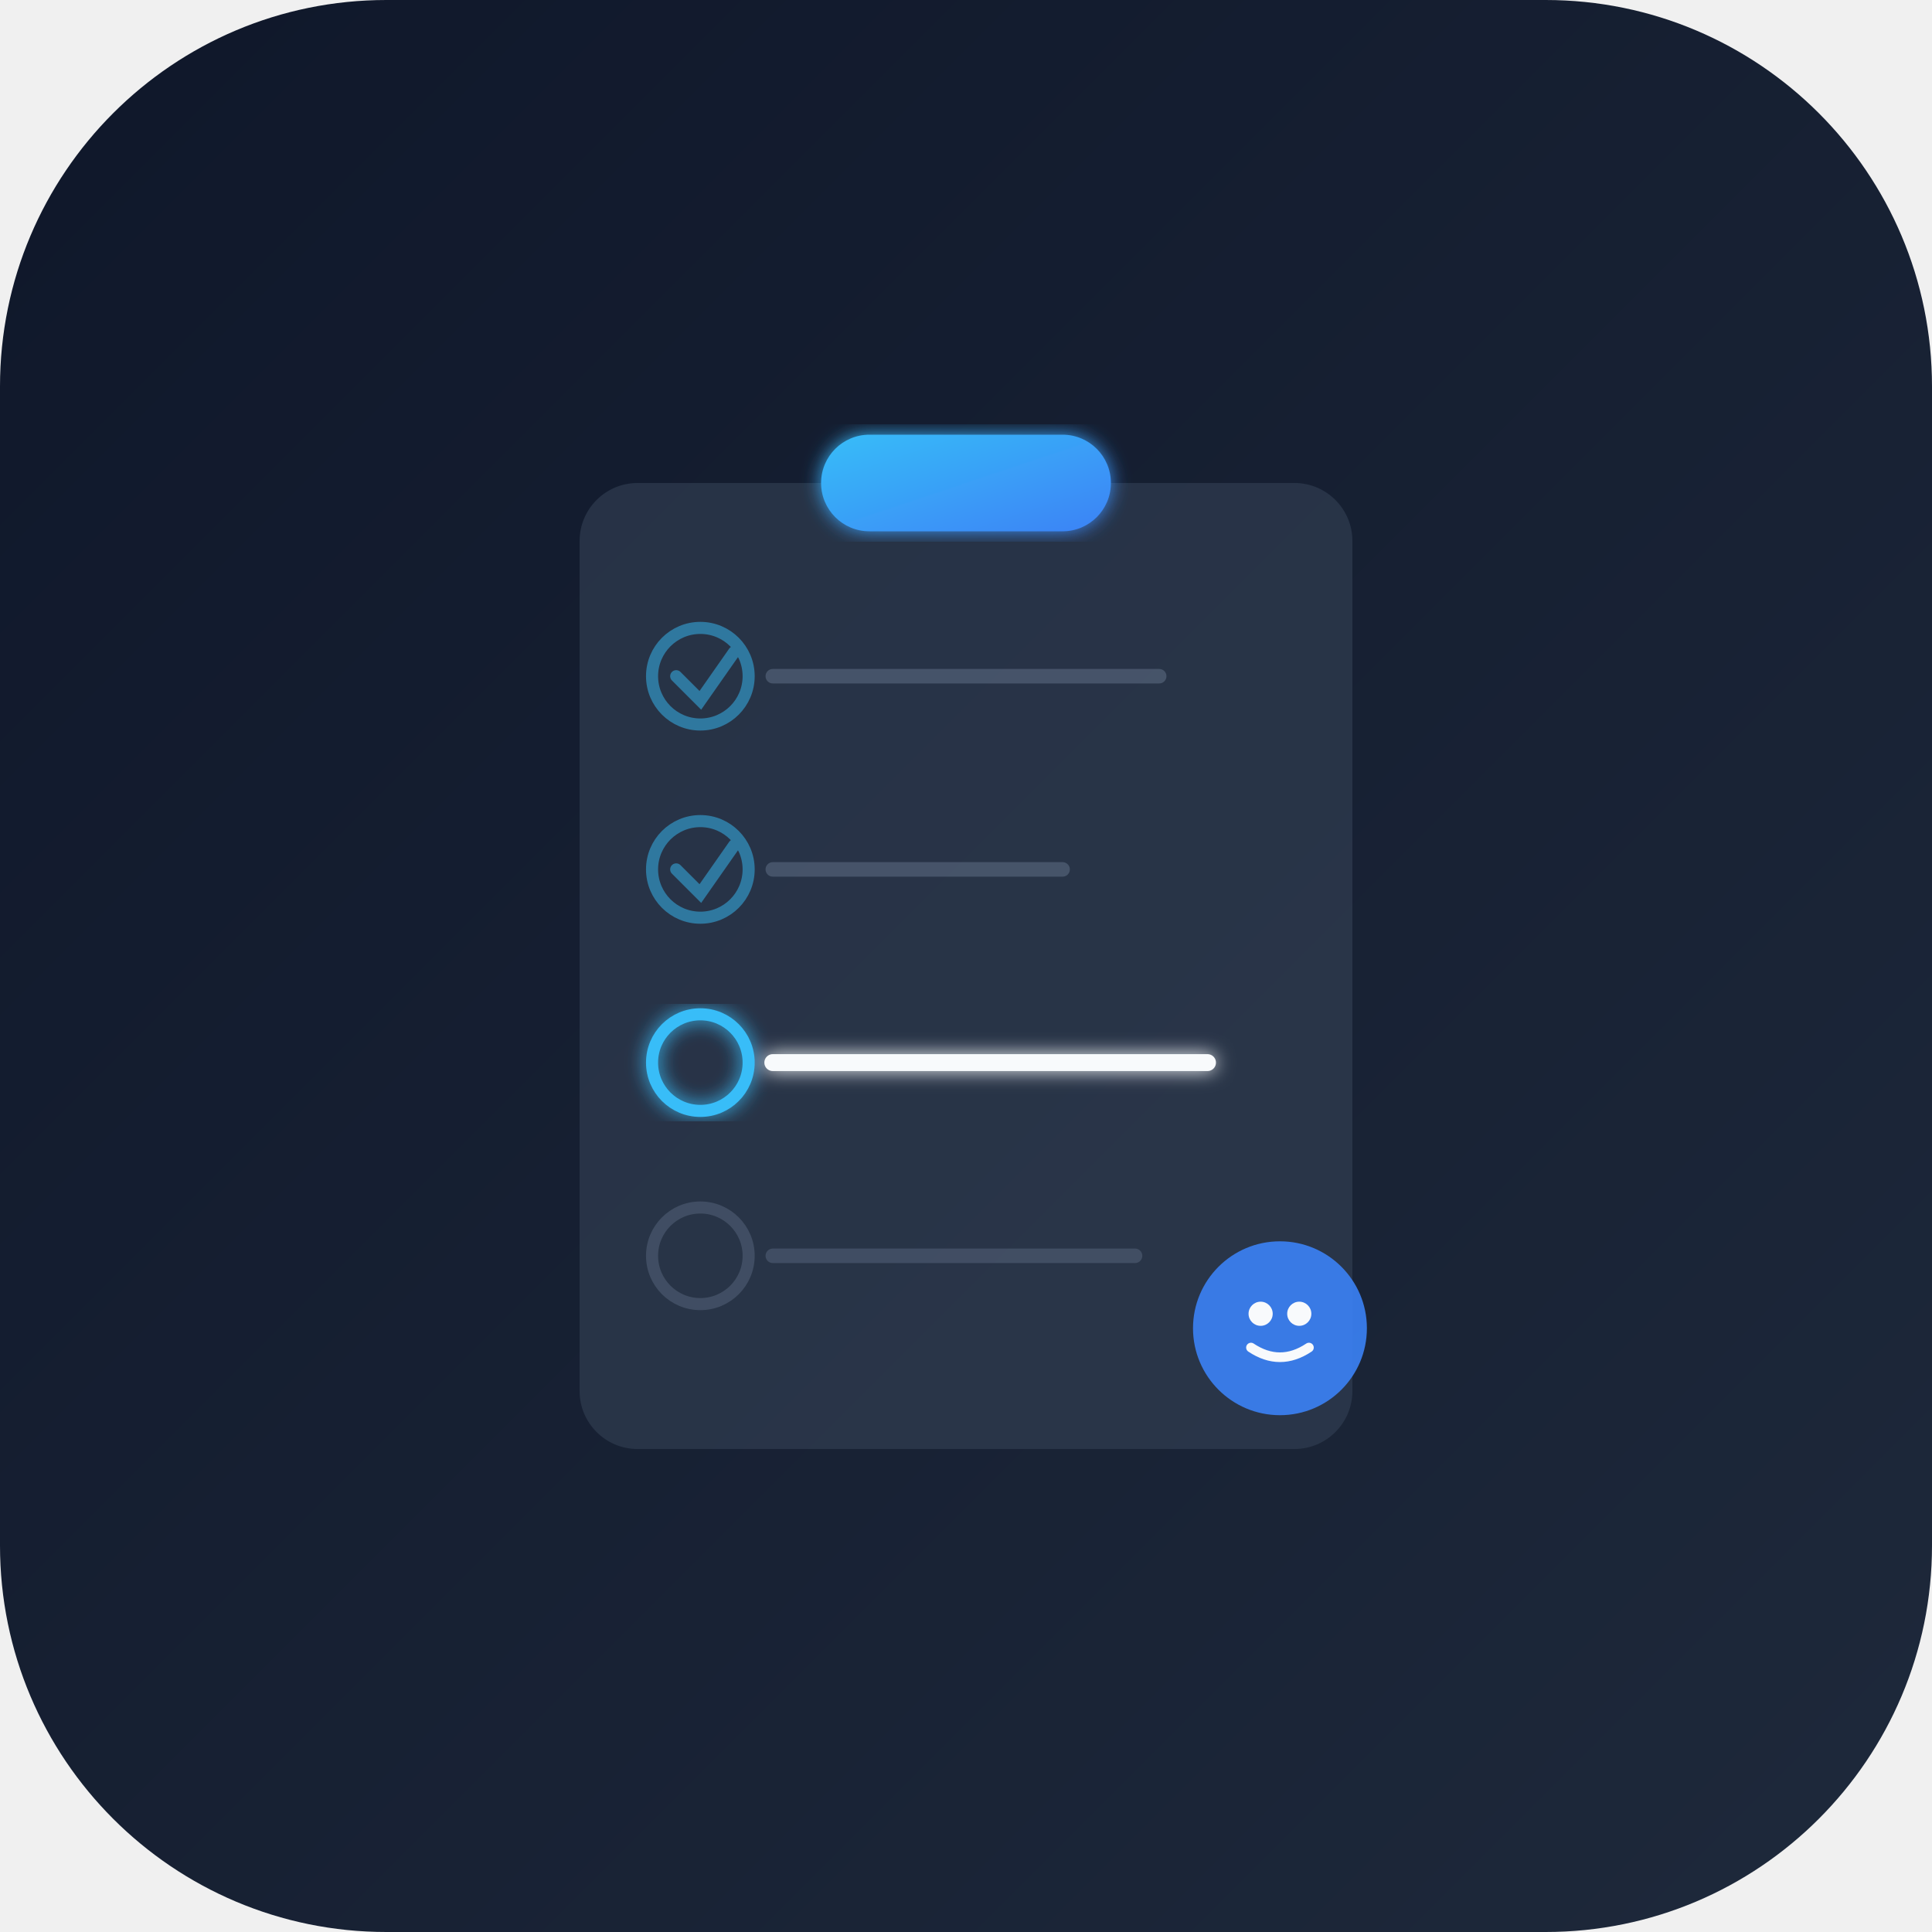
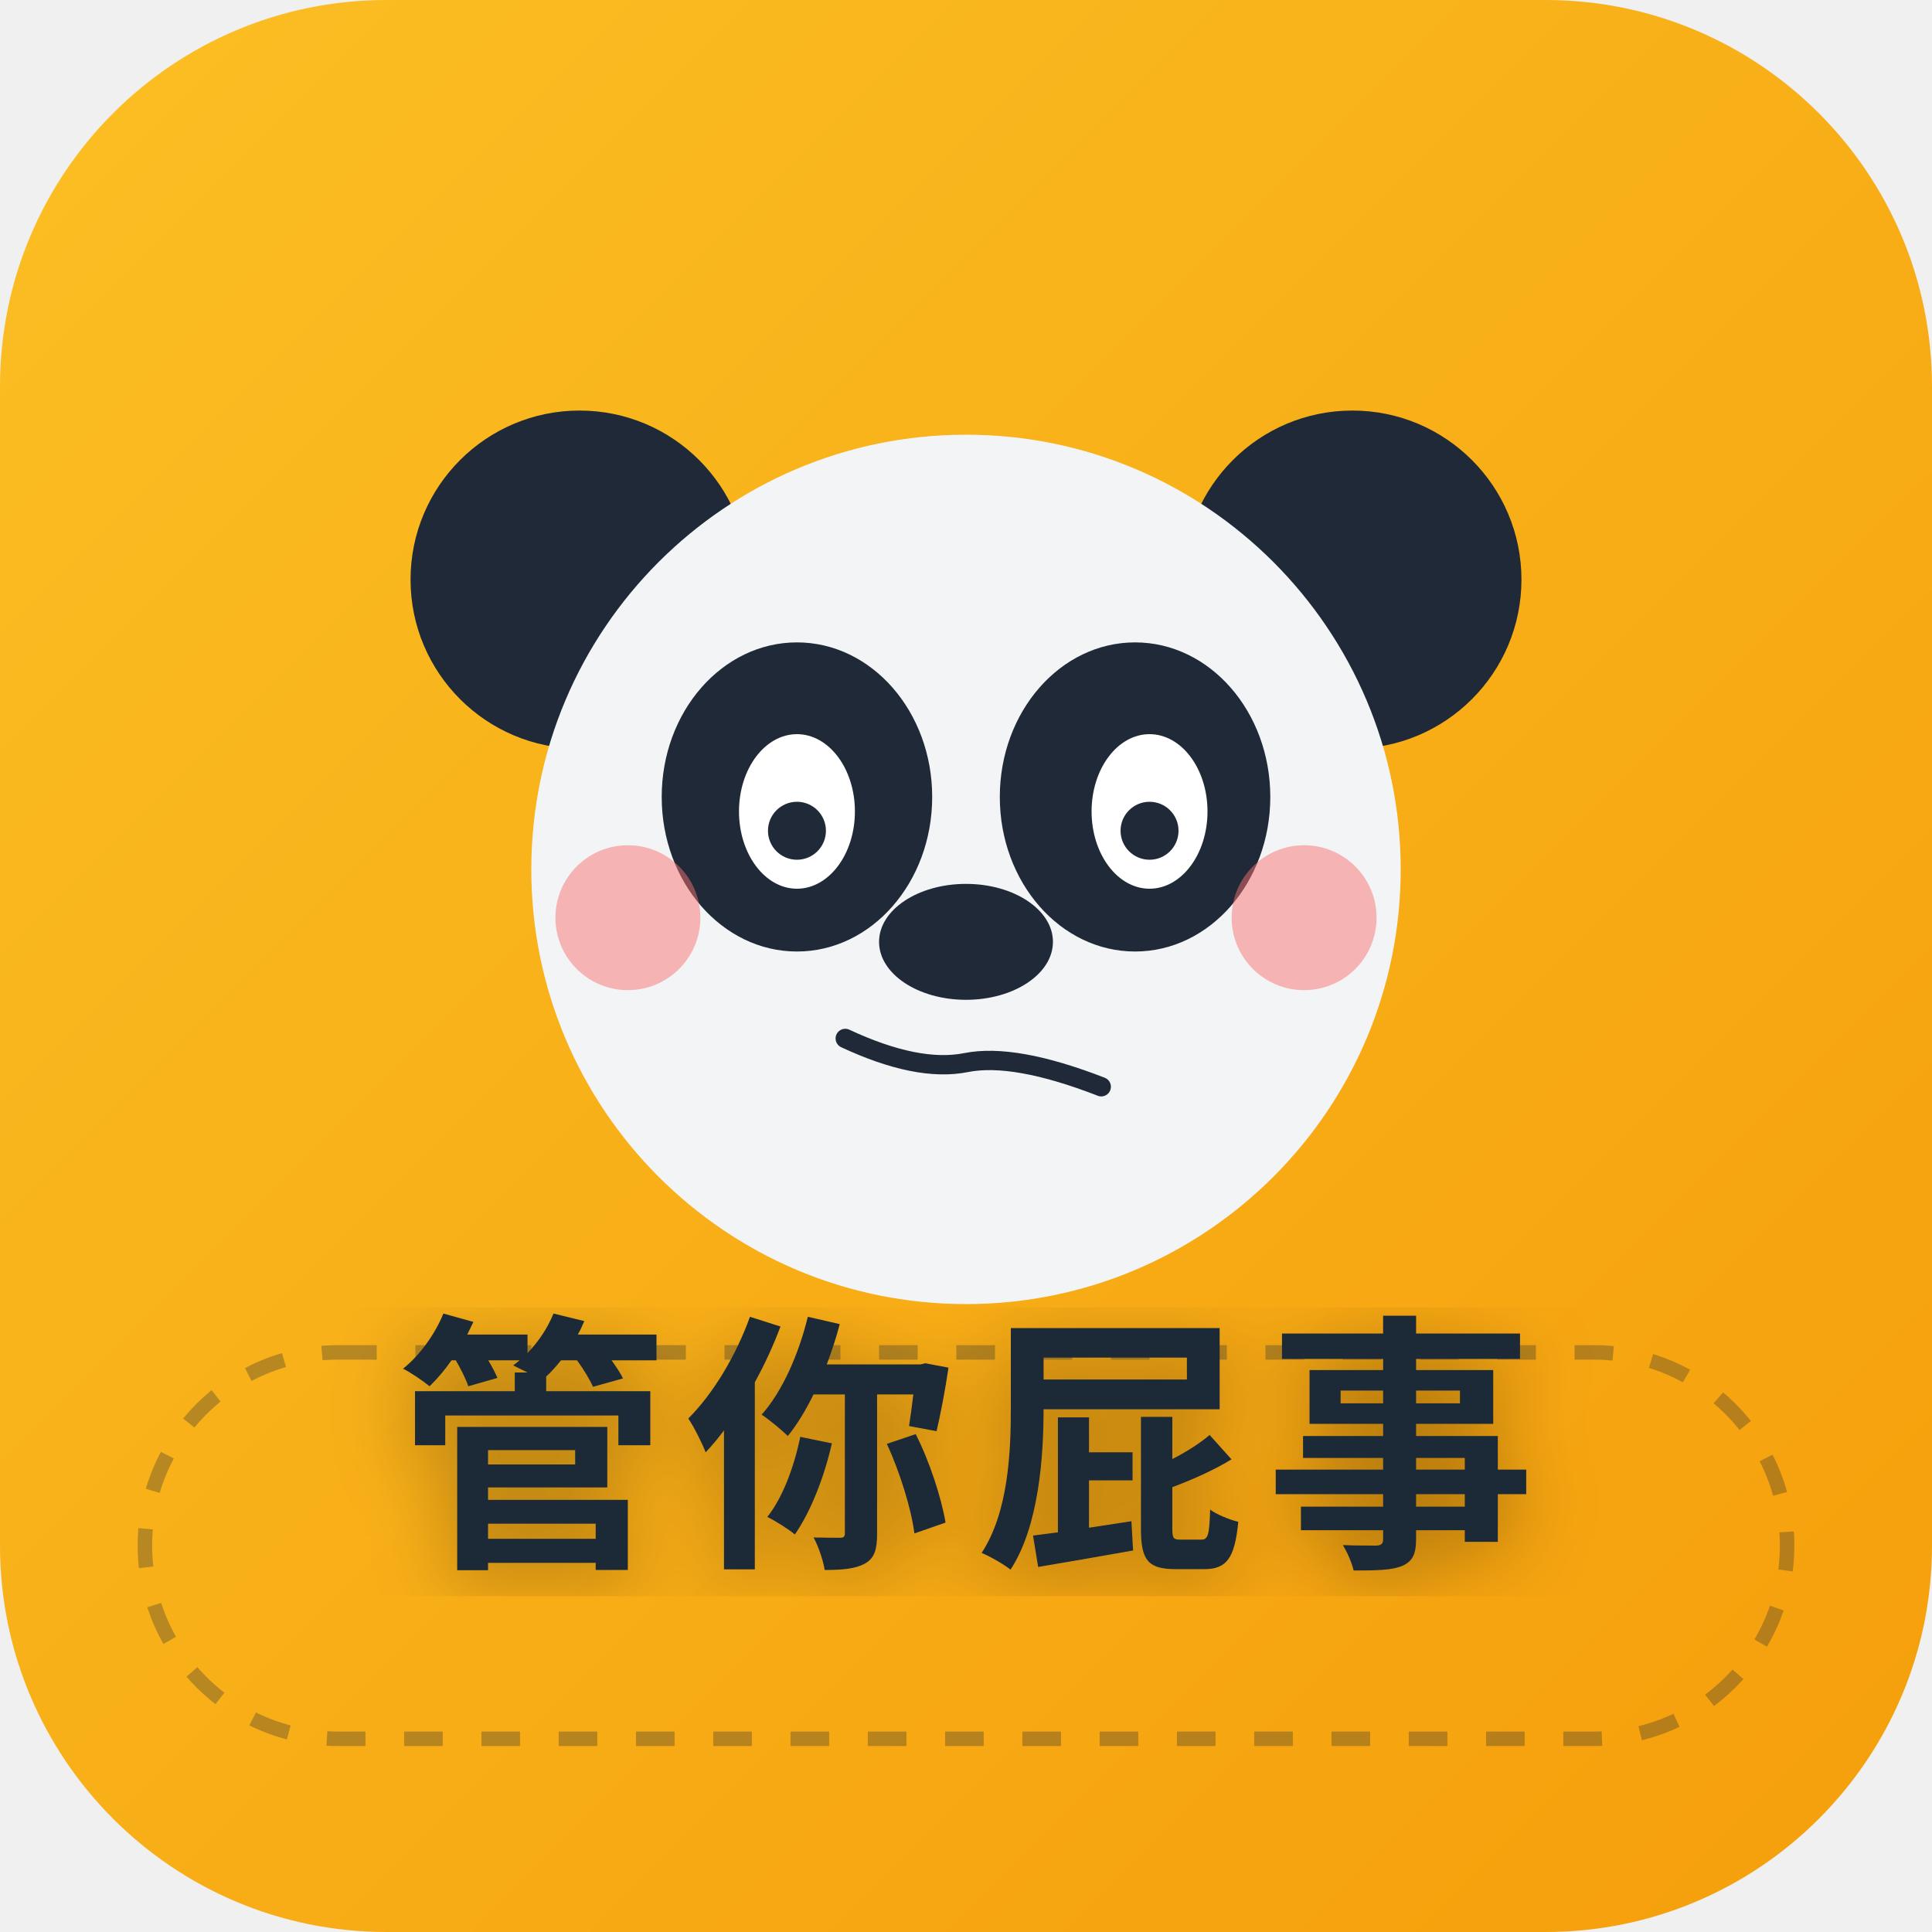
<svg xmlns="http://www.w3.org/2000/svg" viewBox="0 0 400 400">
  <defs>
-     <linearGradient id="bgGrad" x1="0%" y1="0%" x2="100%" y2="100%">
-       <stop offset="0%" style="stop-color:#0F172A" />
-       <stop offset="100%" style="stop-color:#1E293B" />
+     <linearGradient id="bg" x1="0%" y1="0%" x2="100%" y2="100%">
+       <stop offset="0%" style="stop-color:#FBBF24" />
+       <stop offset="100%" style="stop-color:#F59E0B" />
    </linearGradient>
-     <linearGradient id="clipGrad" x1="0%" y1="0%" x2="100%" y2="100%">
-       <stop offset="0%" style="stop-color:#38BDF8" />
-       <stop offset="100%" style="stop-color:#3B82F6" />
-     </linearGradient>
-     <filter id="glow">
-       <feGaussianBlur stdDeviation="2" result="coloredBlur" />
-       <feMerge>
-         <feMergeNode in="coloredBlur" />
-         <feMergeNode in="SourceGraphic" />
-       </feMerge>
+     <filter id="shadow">
+       <feDropShadow dx="0" dy="4" stdDeviation="8" flood-opacity="0.3" />
    </filter>
  </defs>
-   <rect width="400" height="400" rx="80" fill="url(#bgGrad)" />
-   <g transform="translate(200, 200)">
-     <rect x="-80" y="-100" width="160" height="200" rx="12" fill="#334155" opacity="0.6" />
-     <rect x="-30" y="-110" width="60" height="20" rx="10" fill="url(#clipGrad)" filter="url(#glow)" />
-     <g opacity="0.5">
-       <circle cx="-55" cy="-60" r="10" fill="none" stroke="#38BDF8" stroke-width="2.5" />
-       <path d="M -60 -60 L -55 -55 L -48 -65" fill="none" stroke="#38BDF8" stroke-width="2.5" stroke-linecap="round" />
-       <line x1="-40" y1="-60" x2="40" y2="-60" stroke="#64748B" stroke-width="3" stroke-linecap="round" />
-     </g>
-     <g opacity="0.5">
-       <circle cx="-55" cy="-20" r="10" fill="none" stroke="#38BDF8" stroke-width="2.5" />
-       <path d="M -60 -20 L -55 -15 L -48 -25" fill="none" stroke="#38BDF8" stroke-width="2.5" stroke-linecap="round" />
-       <line x1="-40" y1="-20" x2="20" y2="-20" stroke="#64748B" stroke-width="3" stroke-linecap="round" />
-     </g>
-     <g filter="url(#glow)">
-       <circle cx="-55" cy="20" r="10" fill="none" stroke="#38BDF8" stroke-width="2.5" />
-       <line x1="-40" y1="20" x2="50" y2="20" stroke="#F8FAFC" stroke-width="3.5" stroke-linecap="round" />
-     </g>
-     <g opacity="0.4">
-       <circle cx="-55" cy="60" r="10" fill="none" stroke="#64748B" stroke-width="2.5" />
-       <line x1="-40" y1="60" x2="35" y2="60" stroke="#64748B" stroke-width="3" stroke-linecap="round" />
-     </g>
-     <g transform="translate(65, 75)">
-       <circle cx="0" cy="0" r="18" fill="#3B82F6" opacity="0.9" />
-       <circle cx="-4" cy="-3" r="2.5" fill="#F8FAFC" />
-       <circle cx="4" cy="-3" r="2.5" fill="#F8FAFC" />
-       <path d="M -6 4 Q 0 8 6 4" fill="none" stroke="#F8FAFC" stroke-width="2" stroke-linecap="round" />
-     </g>
+   <rect width="400" height="400" rx="80" fill="url(#bg)" />
+   <g transform="translate(200, 180)">
+     <circle cx="-80" cy="-60" r="35" fill="#1F2937" />
+     <circle cx="80" cy="-60" r="35" fill="#1F2937" />
+     <circle cx="0" cy="0" r="90" fill="#F3F4F6" />
+     <ellipse cx="-35" cy="-15" rx="28" ry="32" fill="#1F2937" />
+     <ellipse cx="35" cy="-15" rx="28" ry="32" fill="#1F2937" />
+     <ellipse cx="-35" cy="-12" rx="12" ry="16" fill="#FFFFFF" />
+     <circle cx="-35" cy="-8" r="6" fill="#1F2937" />
+     <ellipse cx="38" cy="-12" rx="12" ry="16" fill="#FFFFFF" />
+     <circle cx="38" cy="-8" r="6" fill="#1F2937" />
+     <ellipse cx="0" cy="15" rx="18" ry="12" fill="#1F2937" />
+     <path d="M -25 35 Q -10 42 0 40 Q 10 38 28 45" stroke="#1F2937" stroke-width="4" fill="none" stroke-linecap="round" />
+     <circle cx="-70" cy="10" r="15" fill="#F87171" opacity="0.5" />
+     <circle cx="70" cy="10" r="15" fill="#F87171" opacity="0.5" />
+   </g>
+   <g transform="translate(200, 320)" filter="url(#shadow)">
+     <text x="0" y="0" font-family="PingFang SC, Microsoft YaHei, sans-serif" font-size="56" font-weight="900" fill="#1F2937" text-anchor="middle" letter-spacing="4">
+       管你屁事
+     </text>
+   </g>
+   <g opacity="0.3">
+     <rect x="30" y="280" width="340" height="80" rx="40" fill="none" stroke="#1F2937" stroke-width="3" stroke-dasharray="8,8" />
  </g>
</svg>
